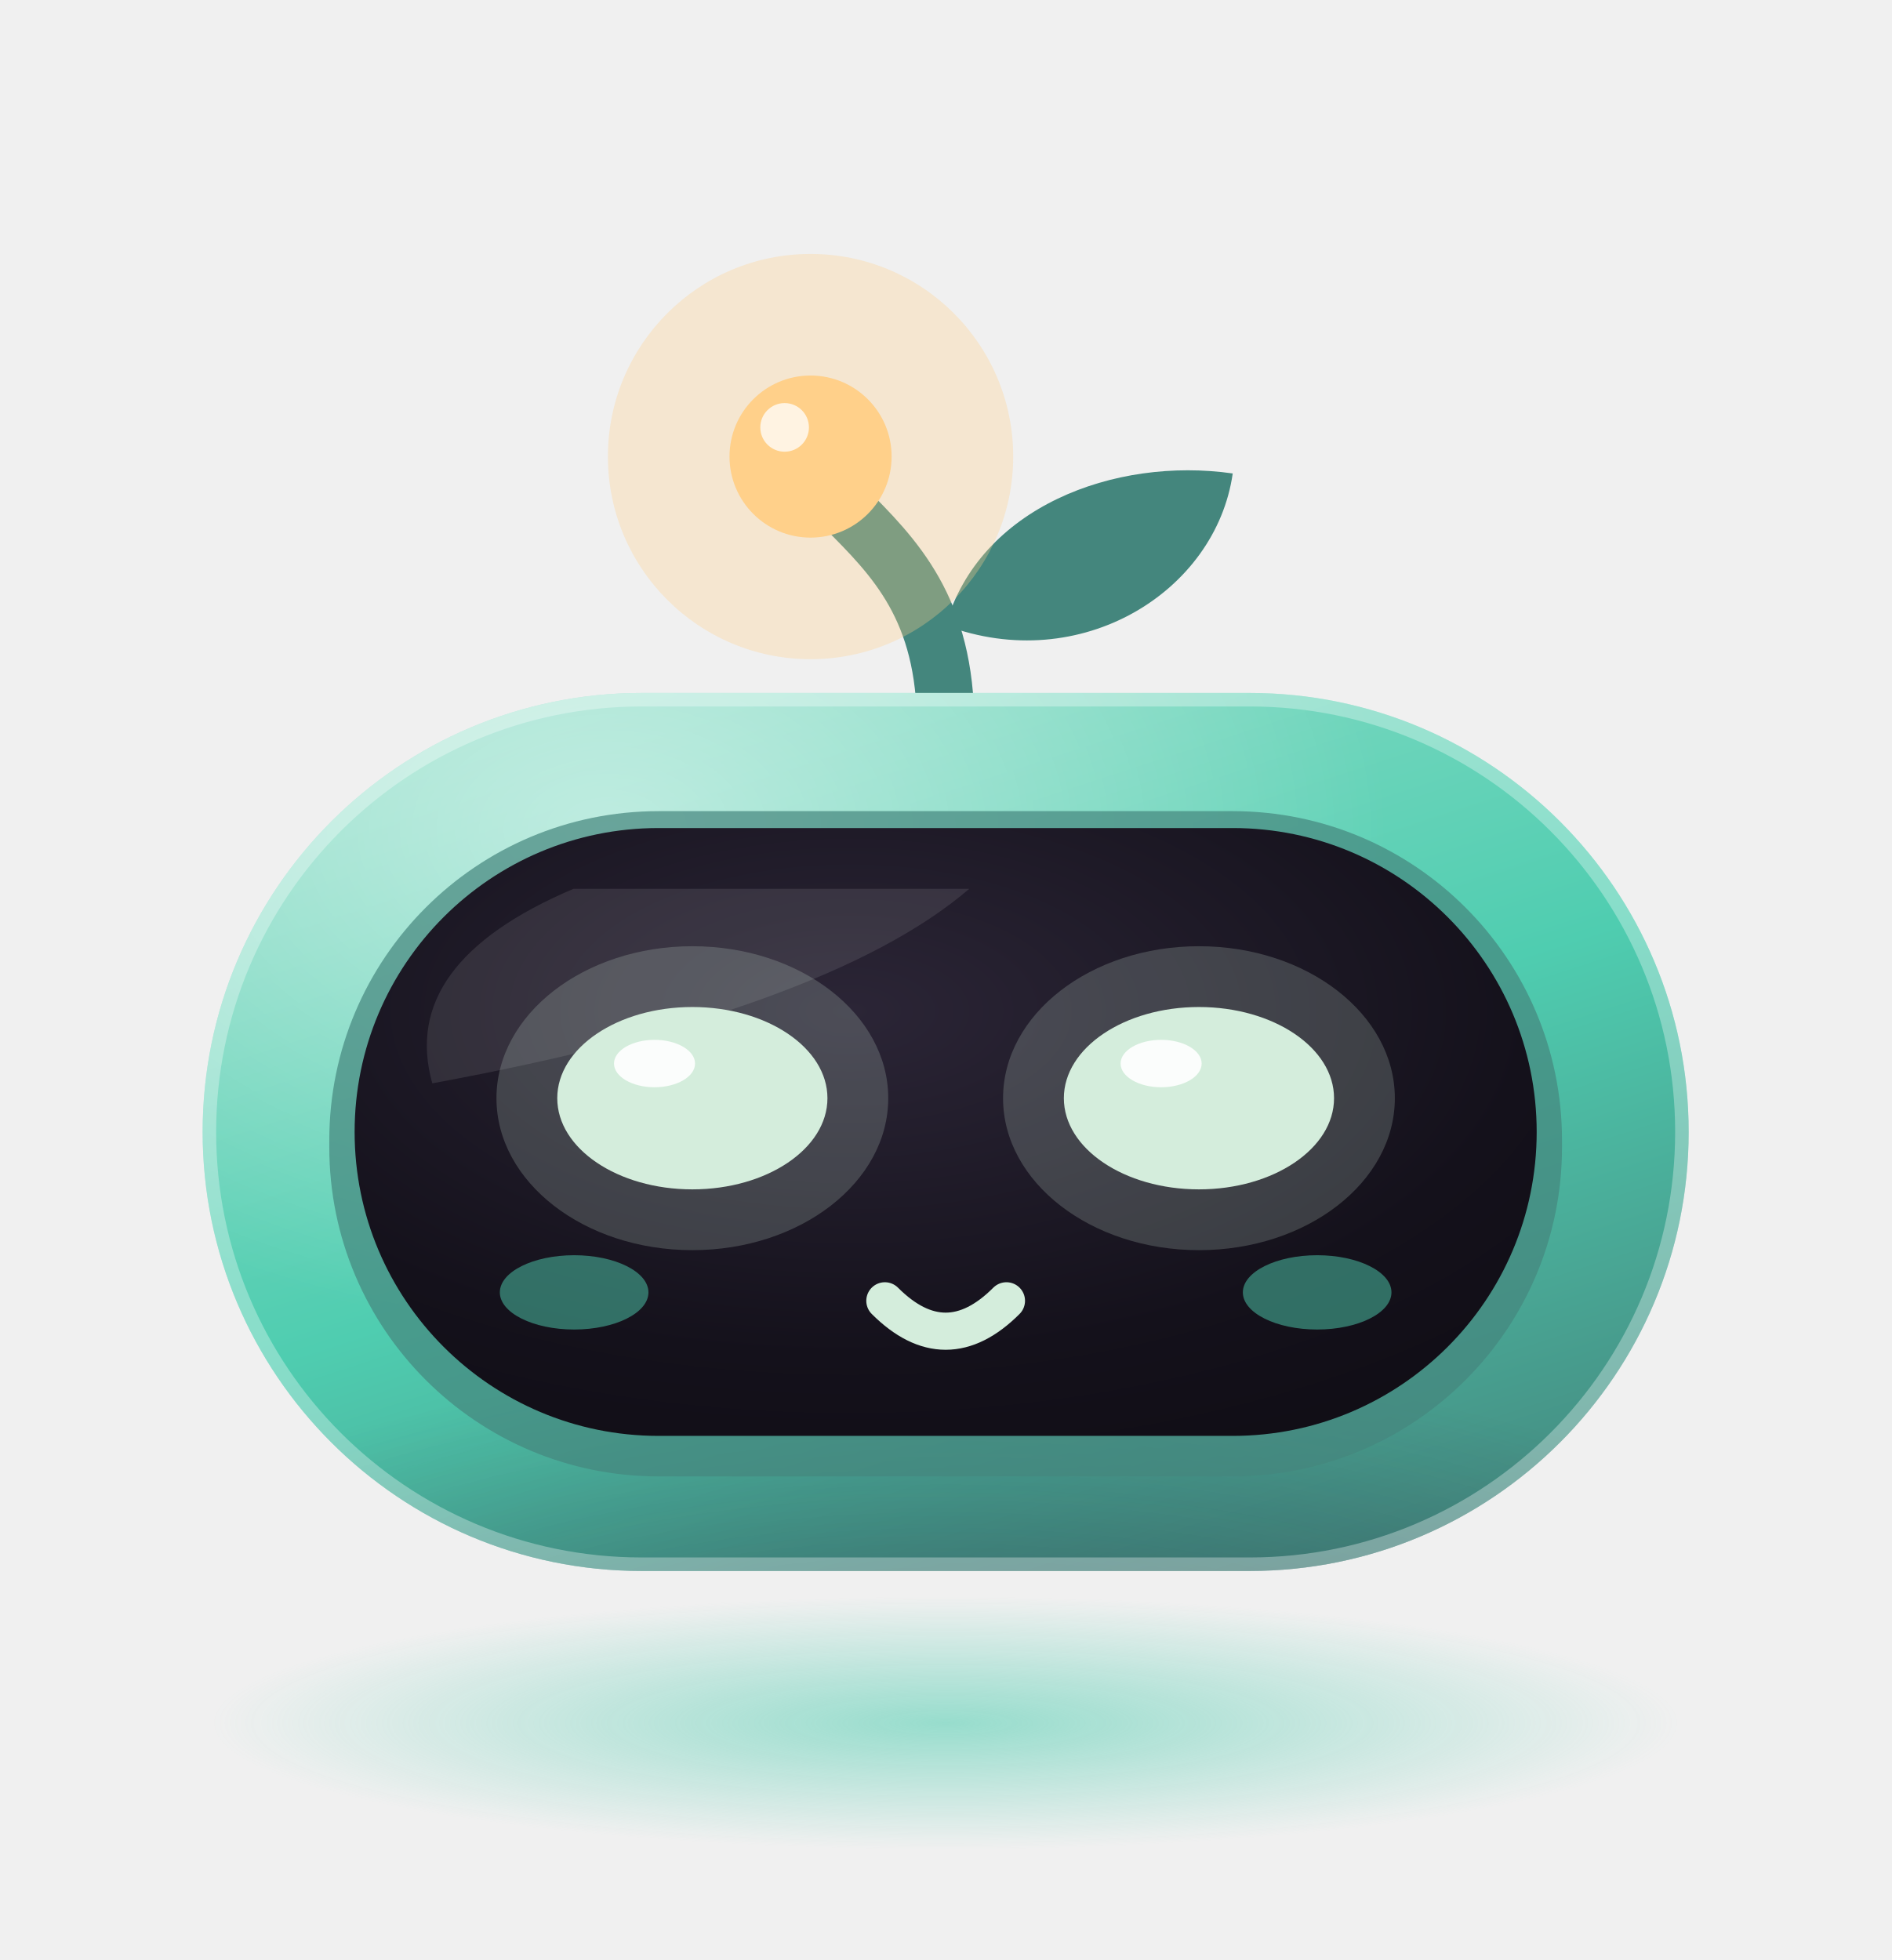
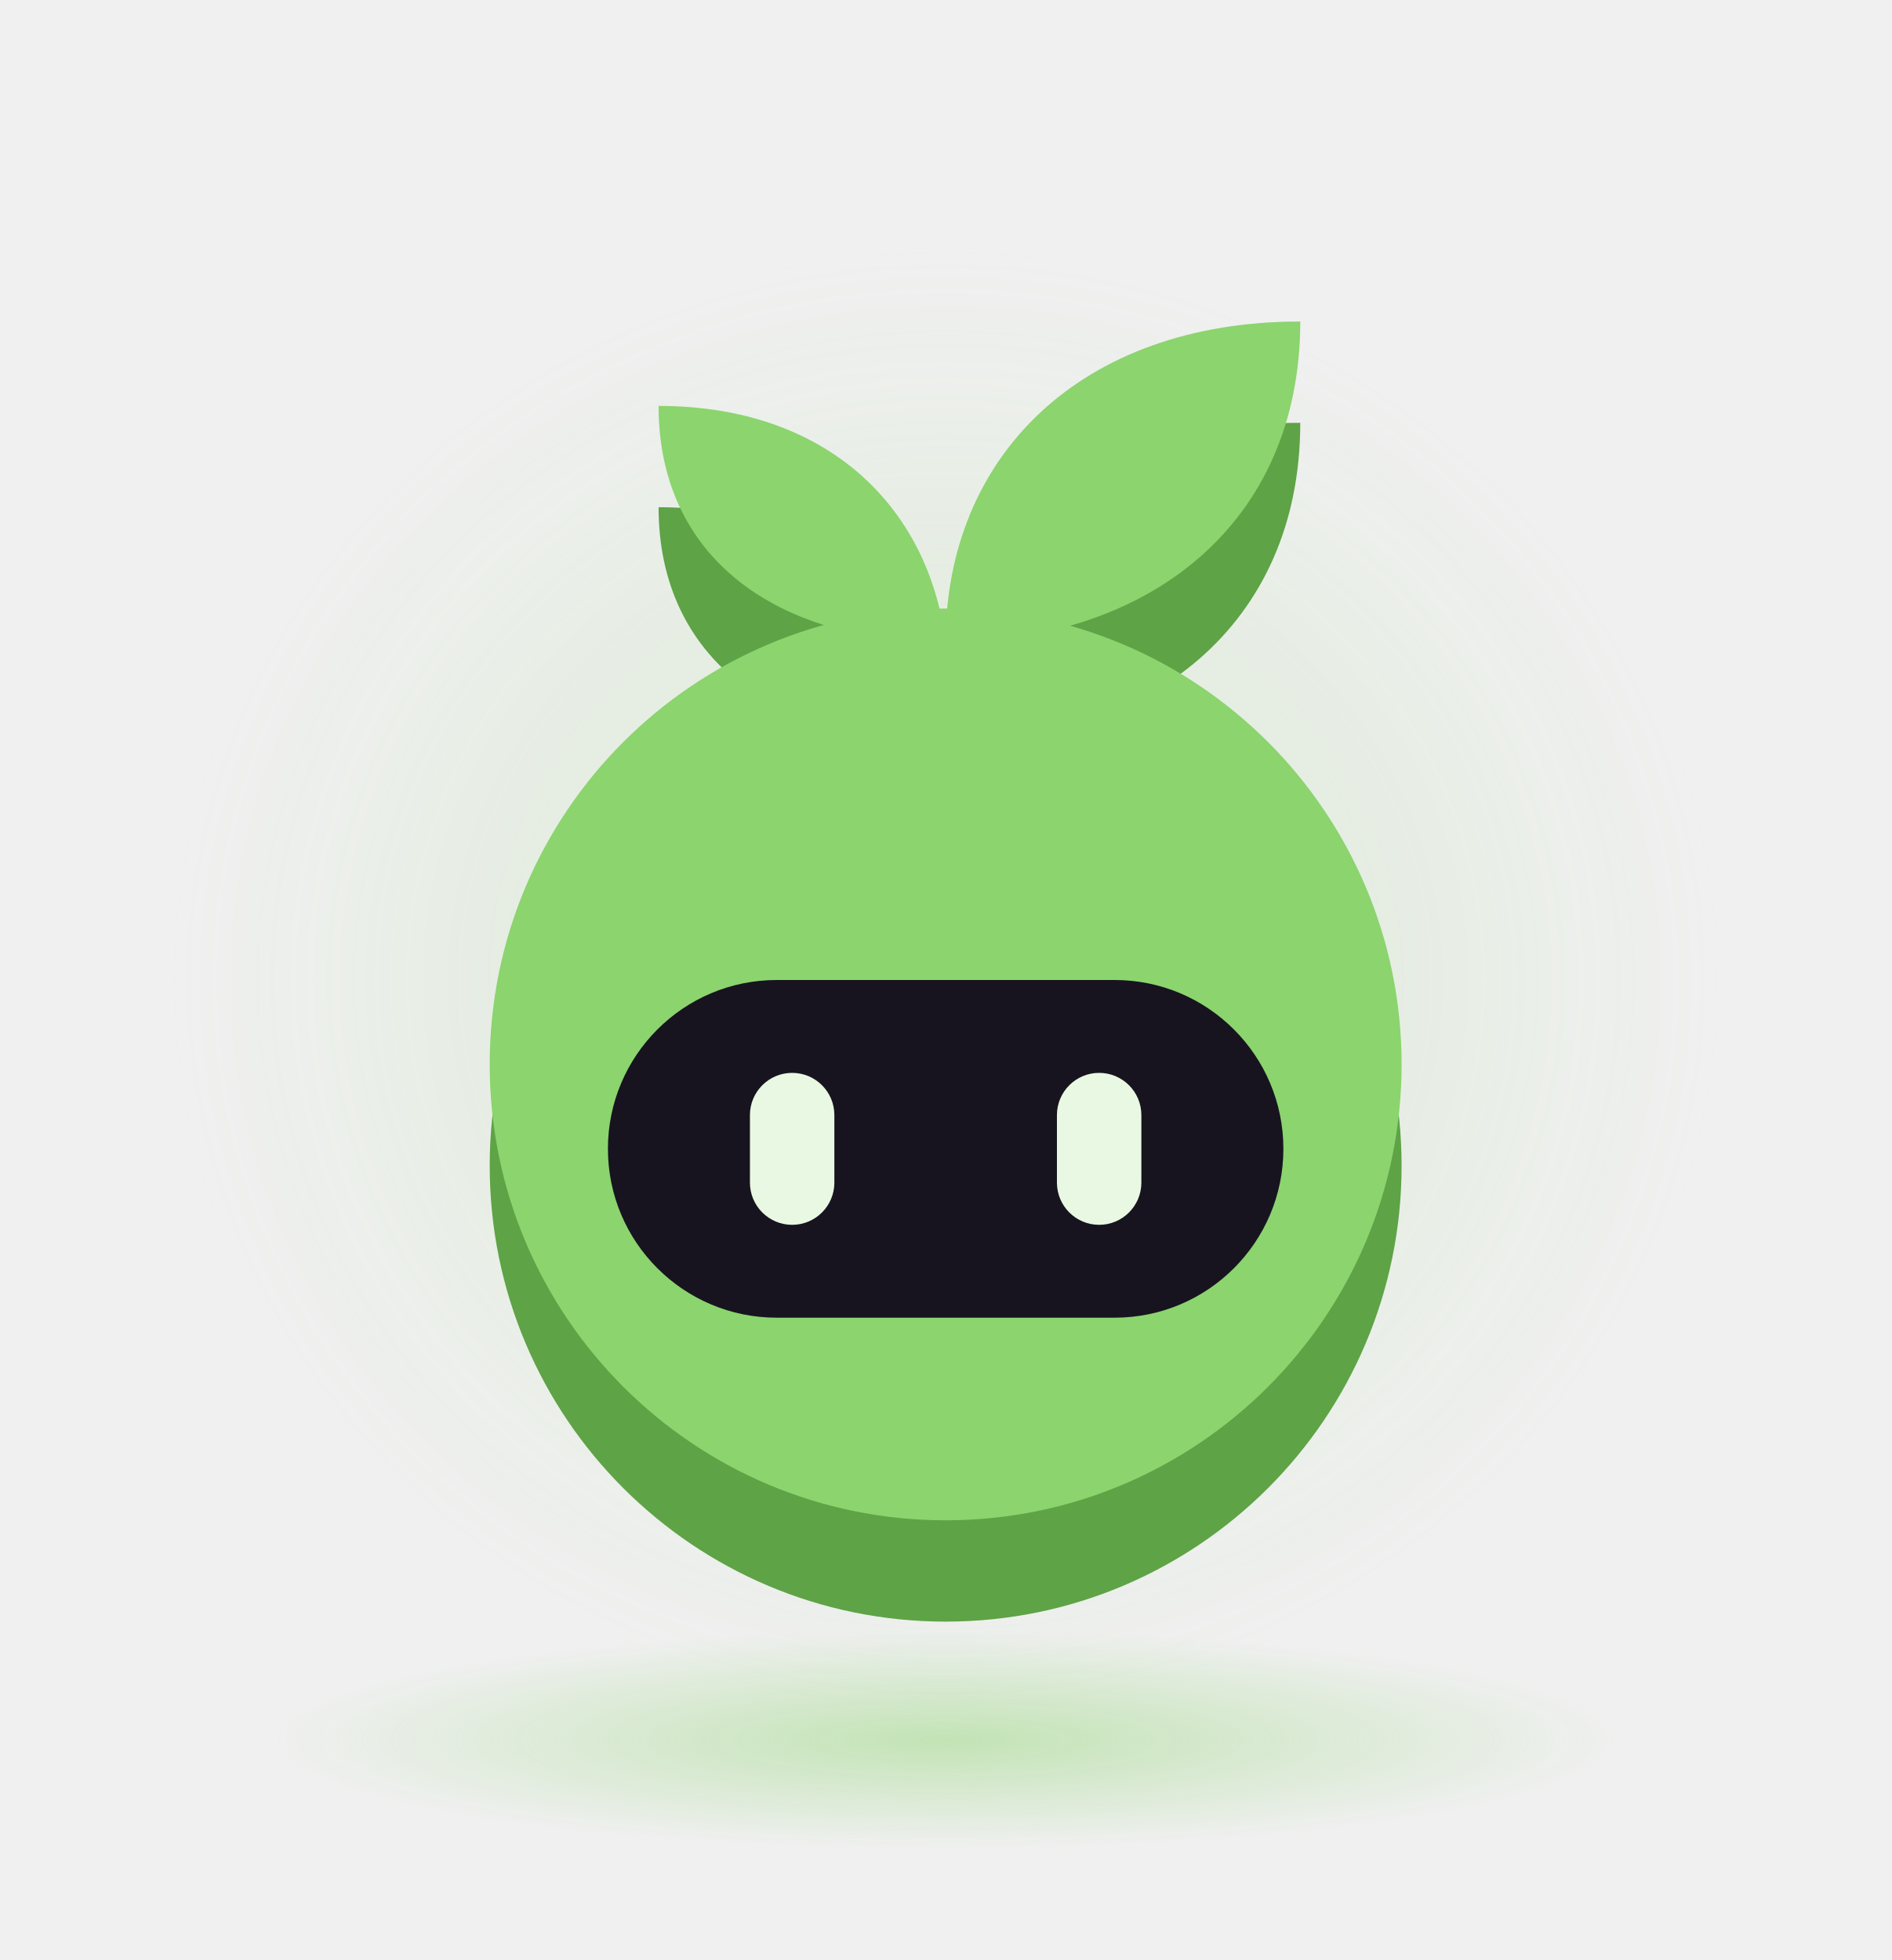
<svg xmlns="http://www.w3.org/2000/svg" viewBox="-6 -6 112 116" width="494" height="512">
  <style>
.saya-float{animation:saya-bob 3.6s ease-in-out infinite}
- .saya-antenna,.saya-hand{transform-box:fill-box;transform-origin:50% 100%}
- .saya-antenna{animation:saya-sway 4.2s ease-in-out infinite}
- .saya-hand-l{animation:saya-hand 3.6s ease-in-out infinite}
- .saya-hand-r{animation:saya-hand 3.6s ease-in-out infinite reverse}
.mascot-eyes{transform-box:fill-box;transform-origin:center;animation:saya-blink 5.6s infinite}
.saya-halo{animation:saya-halo 1.8s ease-in-out infinite}
.saya-shadow{transform-box:fill-box;transform-origin:center;animation:saya-pool 3.6s ease-in-out infinite}
.saya-prism{animation:saya-prism 9s linear infinite}
.saya-spark{transform-box:fill-box;transform-origin:center;animation:saya-spark 2.4s ease-in-out infinite}
.saya-spark:nth-of-type(2){animation-delay:.8s}.saya-spark:nth-of-type(3){animation-delay:1.6s}.saya-spark:nth-of-type(4){animation-delay:1.2s}
@keyframes saya-bob{0%,100%{transform:translateY(0)}50%{transform:translateY(-5px)}}
- @keyframes saya-sway{0%,100%{transform:rotate(-5deg)}50%{transform:rotate(6deg)}}
- @keyframes saya-hand{0%,100%{transform:translateY(0)}50%{transform:translateY(-4px)}}
@keyframes saya-blink{0%,45%,49%,100%{transform:scaleY(1)}47%{transform:scaleY(.08)}}
@keyframes saya-halo{0%,100%{opacity:.32}50%{opacity:.12}}
@keyframes saya-pool{0%,100%{transform:scaleX(1);opacity:1}50%{transform:scaleX(.82);opacity:.6}}
@keyframes saya-prism{to{filter:hue-rotate(360deg)}}
@keyframes saya-spark{0%,100%{opacity:0;transform:scale(.4)}50%{opacity:1;transform:scale(1) rotate(45deg)}}
@media (prefers-reduced-motion:reduce){*{animation:none!important}}</style>
  <defs>
-     <linearGradient id="moss-R0s" x1="0.2" y1="0" x2="0.75" y2="1">
-       <stop offset="0" stop-color="#8eddc7" />
-       <stop offset="0.52" stop-color="#4fcdb0" />
-       <stop offset="1" stop-color="#458e83" />
-     </linearGradient>
-     <radialGradient id="moss-R0h">
-       <stop offset="0" stop-color="#fff" stop-opacity="0.5" />
-       <stop offset="1" stop-color="#fff" stop-opacity="0" />
+     <radialGradient id="moss-R0g">
+       <stop offset="0" stop-color="#8bd46e" stop-opacity="0.7" />
+       <stop offset="1" stop-color="#8bd46e" stop-opacity="0" />
    </radialGradient>
-     <radialGradient id="moss-R0d">
-       <stop offset="0" stop-color="#190b26" stop-opacity="0.5" />
-       <stop offset="1" stop-color="#190b26" stop-opacity="0" />
+     <radialGradient id="moss-R0s">
+       <stop offset="0" stop-color="#8bd46e" stop-opacity="0.45" />
+       <stop offset="1" stop-color="#8bd46e" stop-opacity="0" />
    </radialGradient>
-     <radialGradient id="moss-R0v" cx="0.42" cy="0.3" r="0.95">
-       <stop offset="0" stop-color="#2b2536" />
-       <stop offset="0.6" stop-color="#14111b" />
-       <stop offset="1" stop-color="#0e0b12" />
-     </radialGradient>
-     <radialGradient id="moss-R0g">
-       <stop offset="0" stop-color="#4fcdb0" stop-opacity="0.55" />
-       <stop offset="1" stop-color="#4fcdb0" stop-opacity="0" />
-     </radialGradient>
-     <clipPath id="moss-R0c">
-       <path d="M32 35H68a26 26 0 0 1 26 26V61a26 26 0 0 1 -26 26H32a26 26 0 0 1 -26 -26V61a26 26 0 0 1 26 -26Z" />
-     </clipPath>
  </defs>
  <g class="saya-float">
-     <ellipse class="saya-shadow" cx="50" cy="96" rx="44" ry="7.5" fill="url(#moss-R0g)" />
+     <ellipse class="saya-shadow" cx="50" cy="97" rx="40" ry="6.5" fill="url(#moss-R0s)" />
    <g class="saya-head">
-       <g class="saya-antenna">
+       <ellipse class="saya-halo" opacity="0.32" cx="50" cy="52" rx="46" ry="44" fill="url(#moss-R0g)" />
+       <path d="M23 57A27 27 0 1 1 77 57A27 27 0 1 1 23 57ZM50 32C50 21 58 13 71 13C71 25 62 32 50 32ZM50 32C40 32 33 27 33 18C43 18 49 24 50 32Z" fill="#5ea346" transform="translate(0 6)" />
+       <path d="M23 57A27 27 0 1 1 77 57A27 27 0 1 1 23 57ZM50 32C50 21 58 13 71 13C71 25 62 32 50 32ZM50 32C40 32 33 27 33 18C43 18 49 24 50 32Z" fill="#8bd46e" />
+       <rect x="30" y="52" width="40" height="20" rx="10" fill="#17141f" />
+       <g class="mascot-eyes">
        <g>
-           <path d="M50 37C50 30 47 27 44 24" stroke="#44867d" stroke-width="3.4" stroke-linecap="round" fill="none" />
-           <path d="M50 31C52 24 60 21 67 22C66 29 58 34 50 31Z" fill="#44867d" />
-           <g>
-             <circle class="saya-halo" opacity="0.32" cx="42" cy="21" r="12" fill="#ffd08a" />
-             <circle class="saya-lamp" fill="#ffd08a" cx="42" cy="21" r="4.8" />
-             <circle cx="40.464" cy="19.272" r="1.44" fill="#fff" opacity="0.75" />
-           </g>
+           <path d="M38.41 60a2.5 2.5 0 0 1 5 0v4a2.5 2.5 0 0 1 -5 0ZM56.59 60a2.5 2.5 0 0 1 5 0v4a2.5 2.5 0 0 1 -5 0Z" fill="#e9f8e2" />
        </g>
      </g>
-       <path d="M32 35H68a26 26 0 0 1 26 26V61a26 26 0 0 1 -26 26H32a26 26 0 0 1 -26 -26V61a26 26 0 0 1 26 -26Z" fill="url(#moss-R0s)" />
-       <g clip-path="url(#moss-R0c)">
-         <ellipse cx="30" cy="43" rx="46" ry="30" fill="url(#moss-R0h)" />
-         <ellipse cx="50" cy="104" rx="66" ry="30" fill="url(#moss-R0d)" />
-         <path d="M32 35H68a26 26 0 0 1 26 26V61a26 26 0 0 1 -26 26H32a26 26 0 0 1 -26 -26V61a26 26 0 0 1 26 -26Z" fill="none" stroke="#fff" stroke-opacity="0.32" stroke-width="1.6" />
-       </g>
-       <rect x="13.5" y="42" width="73" height="39.4" rx="19.5" fill="#44867d" opacity="0.7" />
-       <rect x="15" y="43" width="70" height="36" rx="18" fill="url(#moss-R0v)" />
-       <path d="M27.96 46.6H51.4Q43 53.8 19.6 58.12Q17.6 51 27.96 46.6Z" fill="#fff" opacity="0.1" />
-       <ellipse cx="28" cy="70.5" rx="4.4" ry="2.2" fill="#4fcdb0" opacity="0.5" />
-       <ellipse cx="72" cy="70.5" rx="4.4" ry="2.2" fill="#4fcdb0" opacity="0.5" />
-       <g class="mascot-eyes">
-         <g>
-           <ellipse cx="35" cy="59" rx="11.6" ry="9" fill="#d4eddc" opacity="0.2" />
-           <ellipse cx="65" cy="59" rx="11.6" ry="9" fill="#d4eddc" opacity="0.2" />
-           <ellipse cx="35" cy="59" rx="8" ry="5.4" fill="#d4eddc" />
-           <ellipse cx="65" cy="59" rx="8" ry="5.4" fill="#d4eddc" />
-           <ellipse cx="32.76" cy="56.948" rx="2.4" ry="1.404" fill="#fff" opacity="0.9" />
-           <ellipse cx="62.76" cy="56.948" rx="2.4" ry="1.404" fill="#fff" opacity="0.9" />
-         </g>
-       </g>
-       <path d="M46.4 71q3.6 3.6 7.2 0" fill="none" stroke="#d4eddc" stroke-width="2.2" stroke-linecap="round" />
    </g>
  </g>
</svg>
